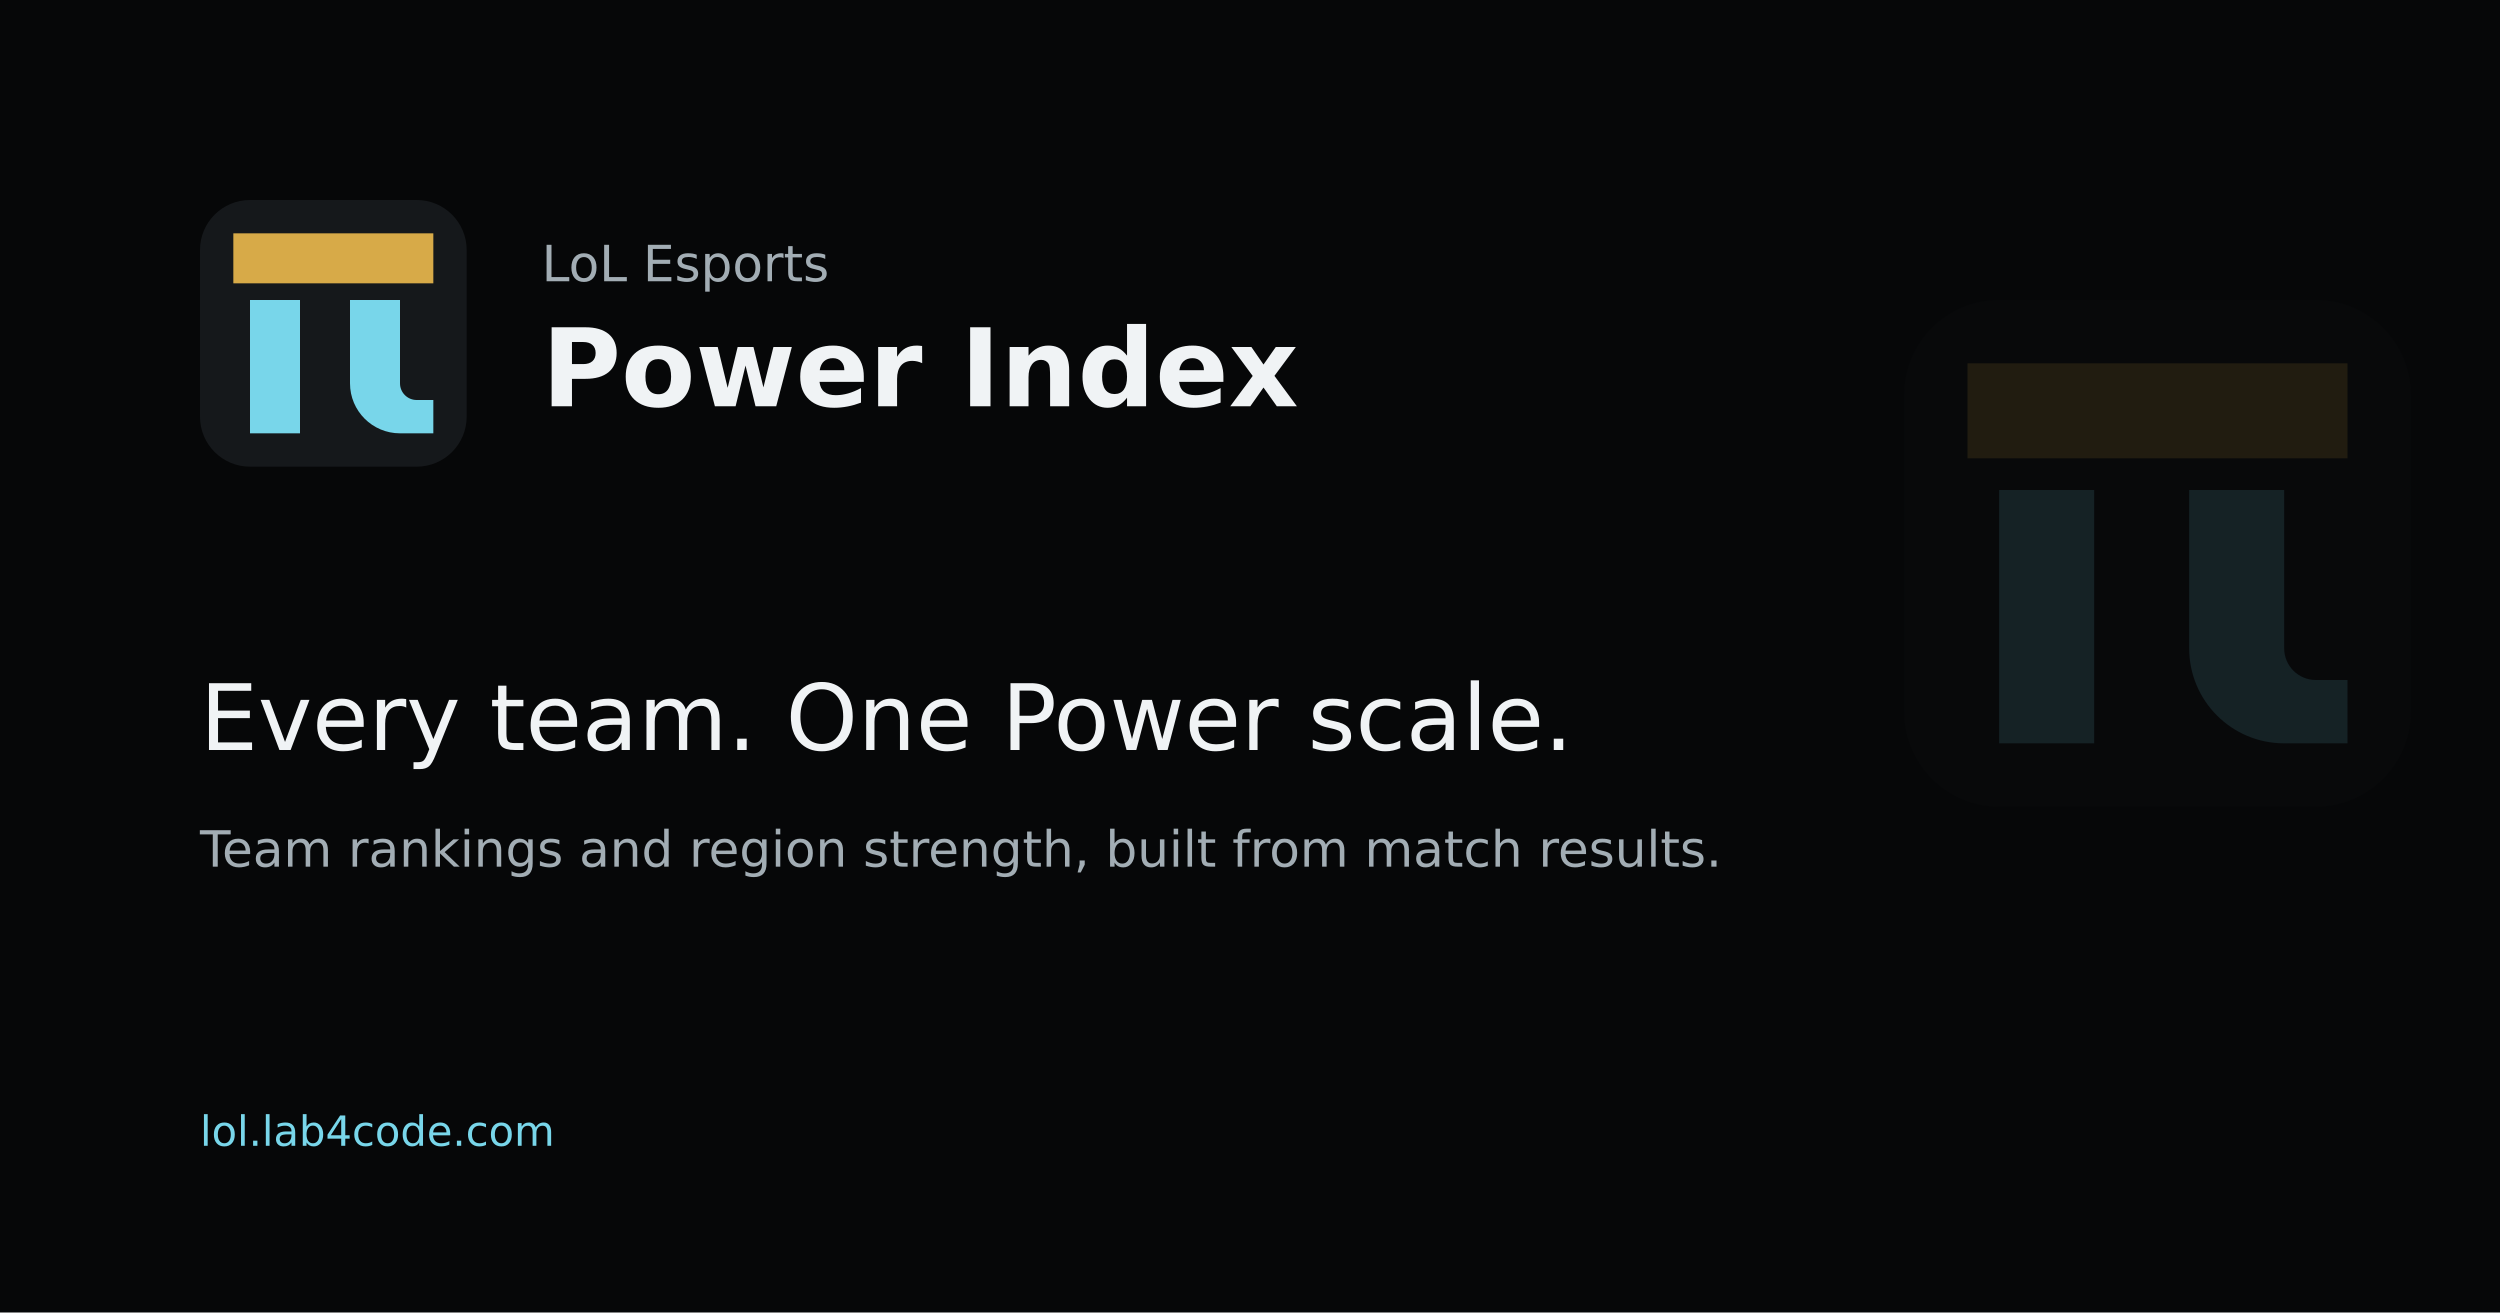
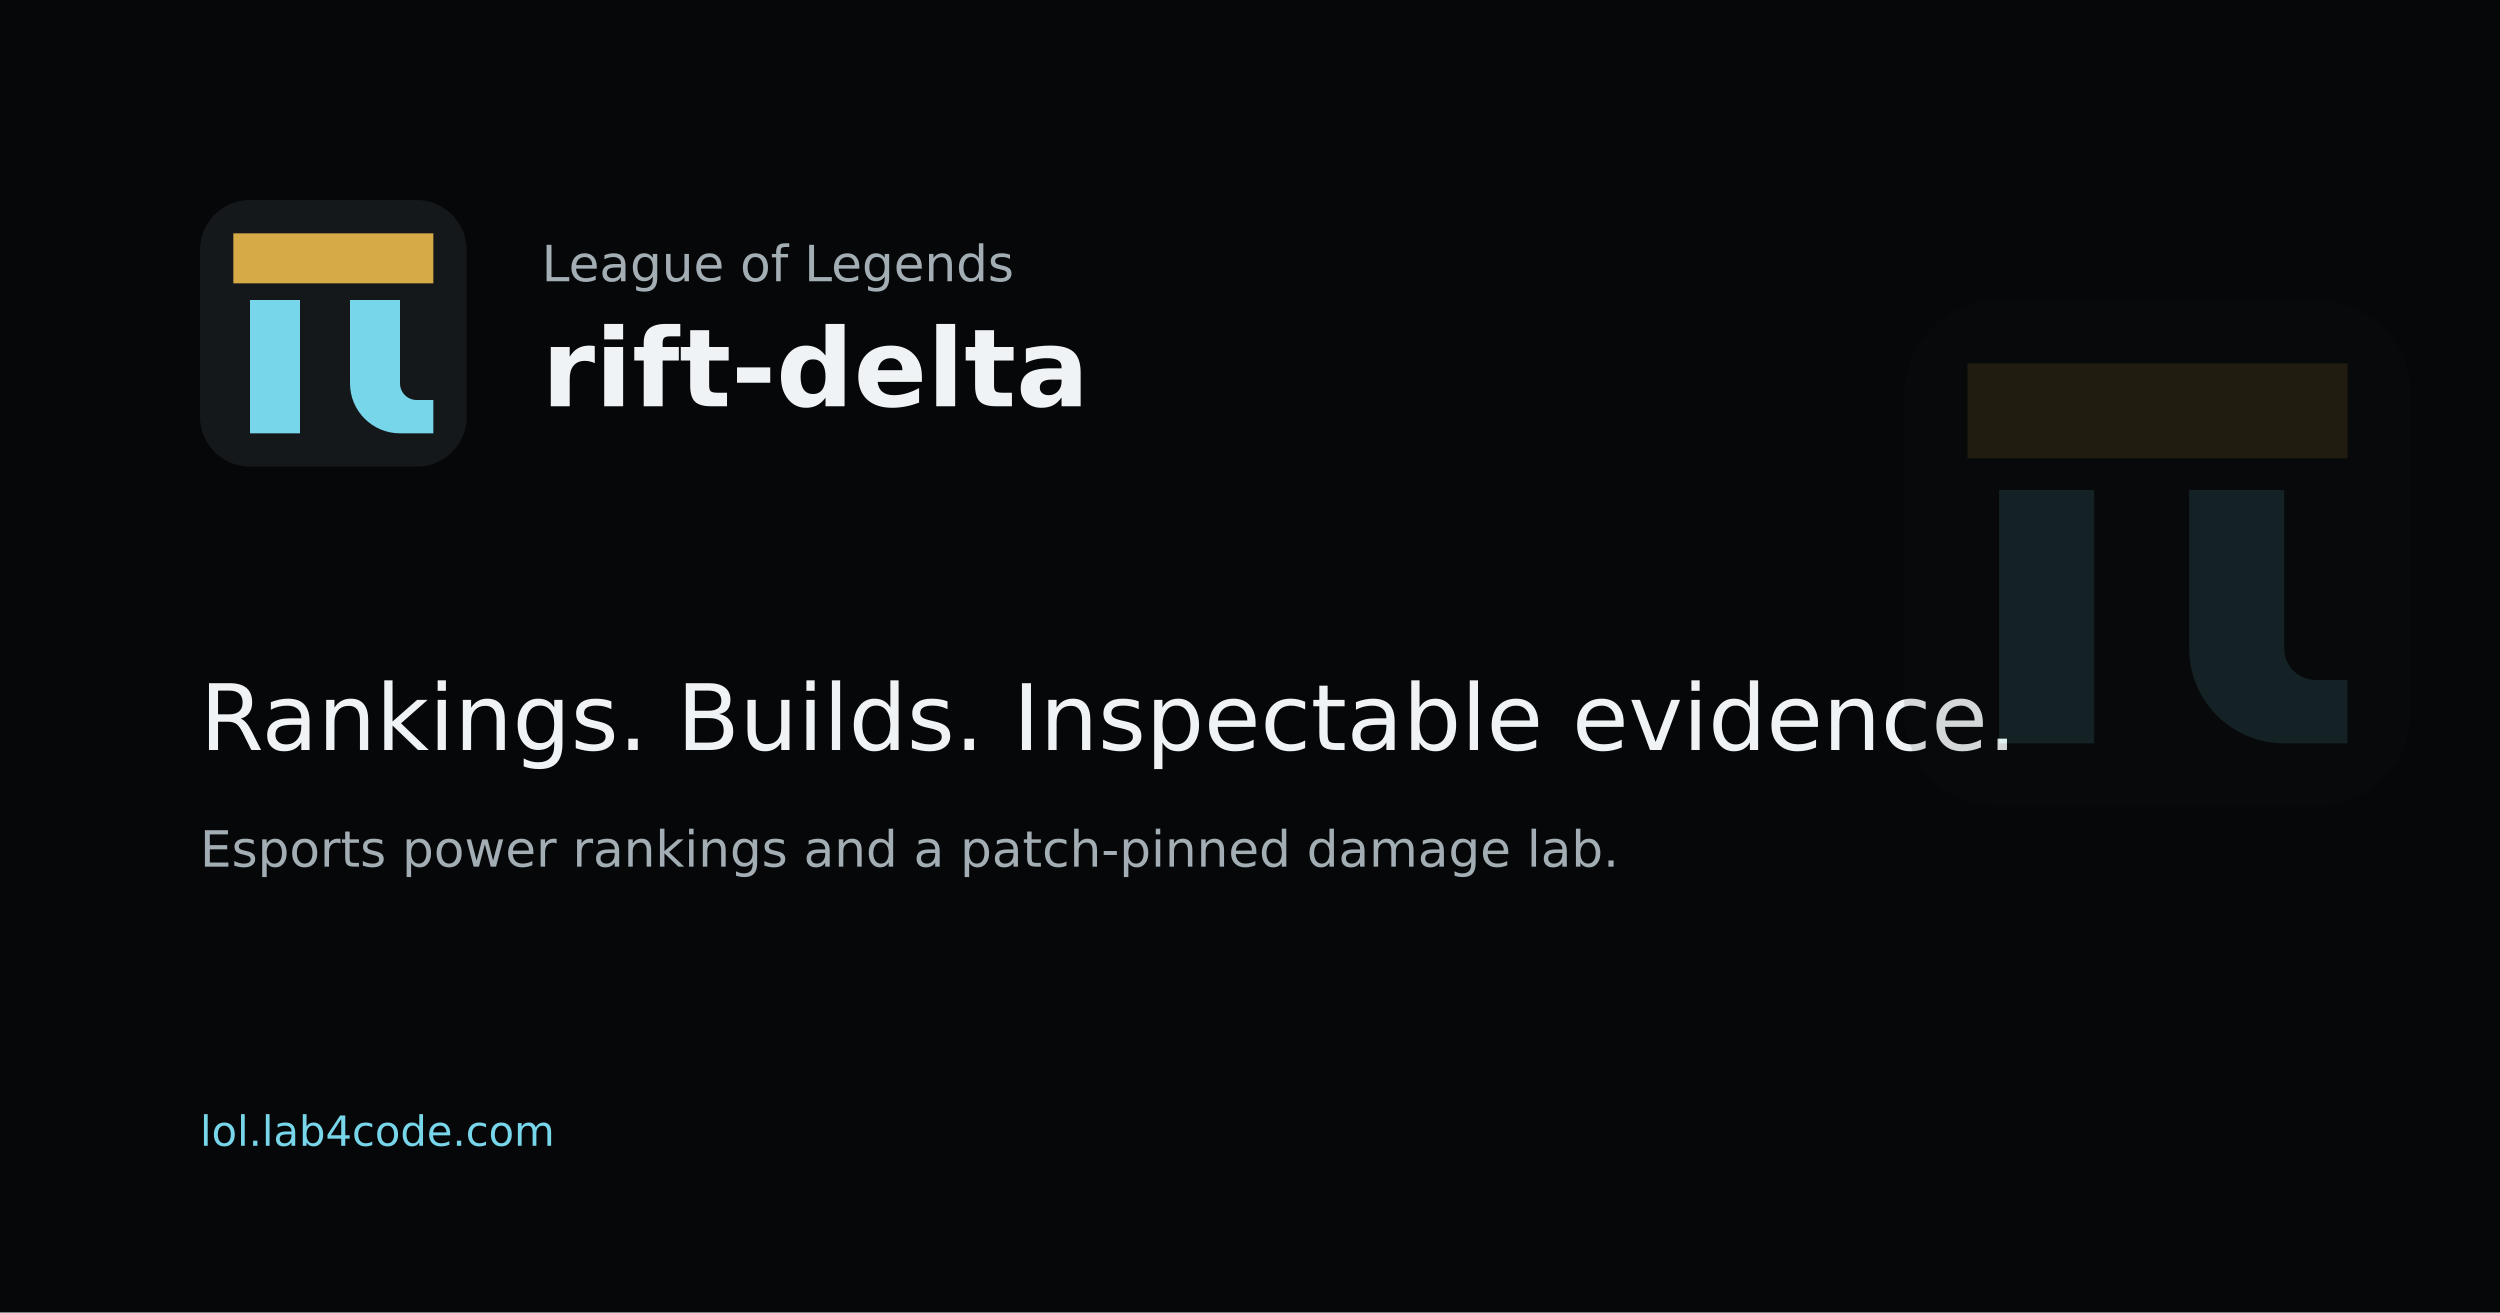
<svg xmlns="http://www.w3.org/2000/svg" width="1200" height="630" viewBox="0 0 1200 630">
  <rect width="1200" height="630" fill="#060708" />
  <g transform="translate(96 96) scale(2)">
    <rect width="64" height="64" rx="12" fill="#15181b" />
    <path d="M8 8H56V20H8Z" fill="#d7aa48" />
    <path d="M12 24H24V56H12Z" fill="#78d6ea" />
    <path d="M36 24H48V44A4 4 0 0 0 52 48H56V56H48A12 12 0 0 1 36 44Z" fill="#78d6ea" />
  </g>
  <g font-family="DejaVu Sans, sans-serif">
-     <text x="260" y="135" fill="#a2adb4" font-size="24">LoL Esports</text>
-     <text x="260" y="195" fill="#f0f3f5" font-size="52" font-weight="bold">Power Index</text>
-     <text x="96" y="360" fill="#f0f3f5" font-size="44">Every team. One Power scale.</text>
-     <text x="96" y="416" fill="#a2adb4" font-size="24">Team rankings and region strength, built from match results.</text>
+     <text x="260" y="135" fill="#a2adb4" font-size="24">League of Legends</text>
+     <text x="260" y="195" fill="#f0f3f5" font-size="52" font-weight="bold">rift-delta</text>
+     <text x="96" y="360" fill="#f0f3f5" font-size="44">Rankings. Builds. Inspectable evidence.</text>
+     <text x="96" y="416" fill="#a2adb4" font-size="24">Esports power rankings and a patch-pinned damage lab.</text>
    <text x="96" y="550" fill="#78d6ea" font-size="20">lol.lab4code.com</text>
  </g>
  <g transform="translate(914 144) scale(3.8)" opacity=".13">
    <rect width="64" height="64" rx="12" fill="#15181b" />
    <path d="M8 8H56V20H8Z" fill="#d7aa48" />
    <path d="M12 24H24V56H12Z" fill="#78d6ea" />
    <path d="M36 24H48V44A4 4 0 0 0 52 48H56V56H48A12 12 0 0 1 36 44Z" fill="#78d6ea" />
  </g>
</svg>
